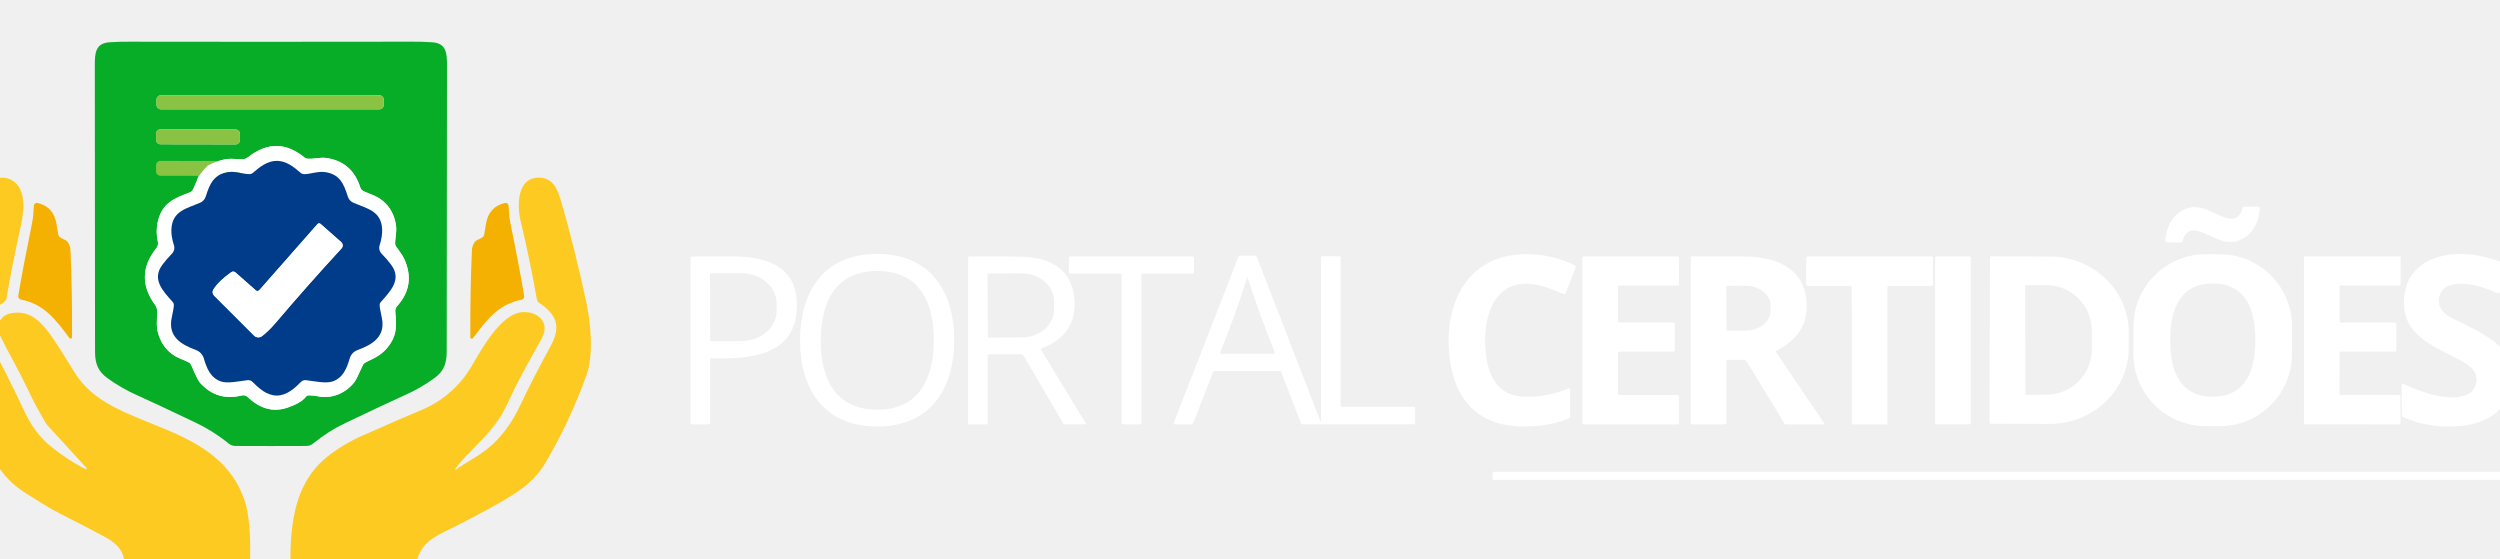
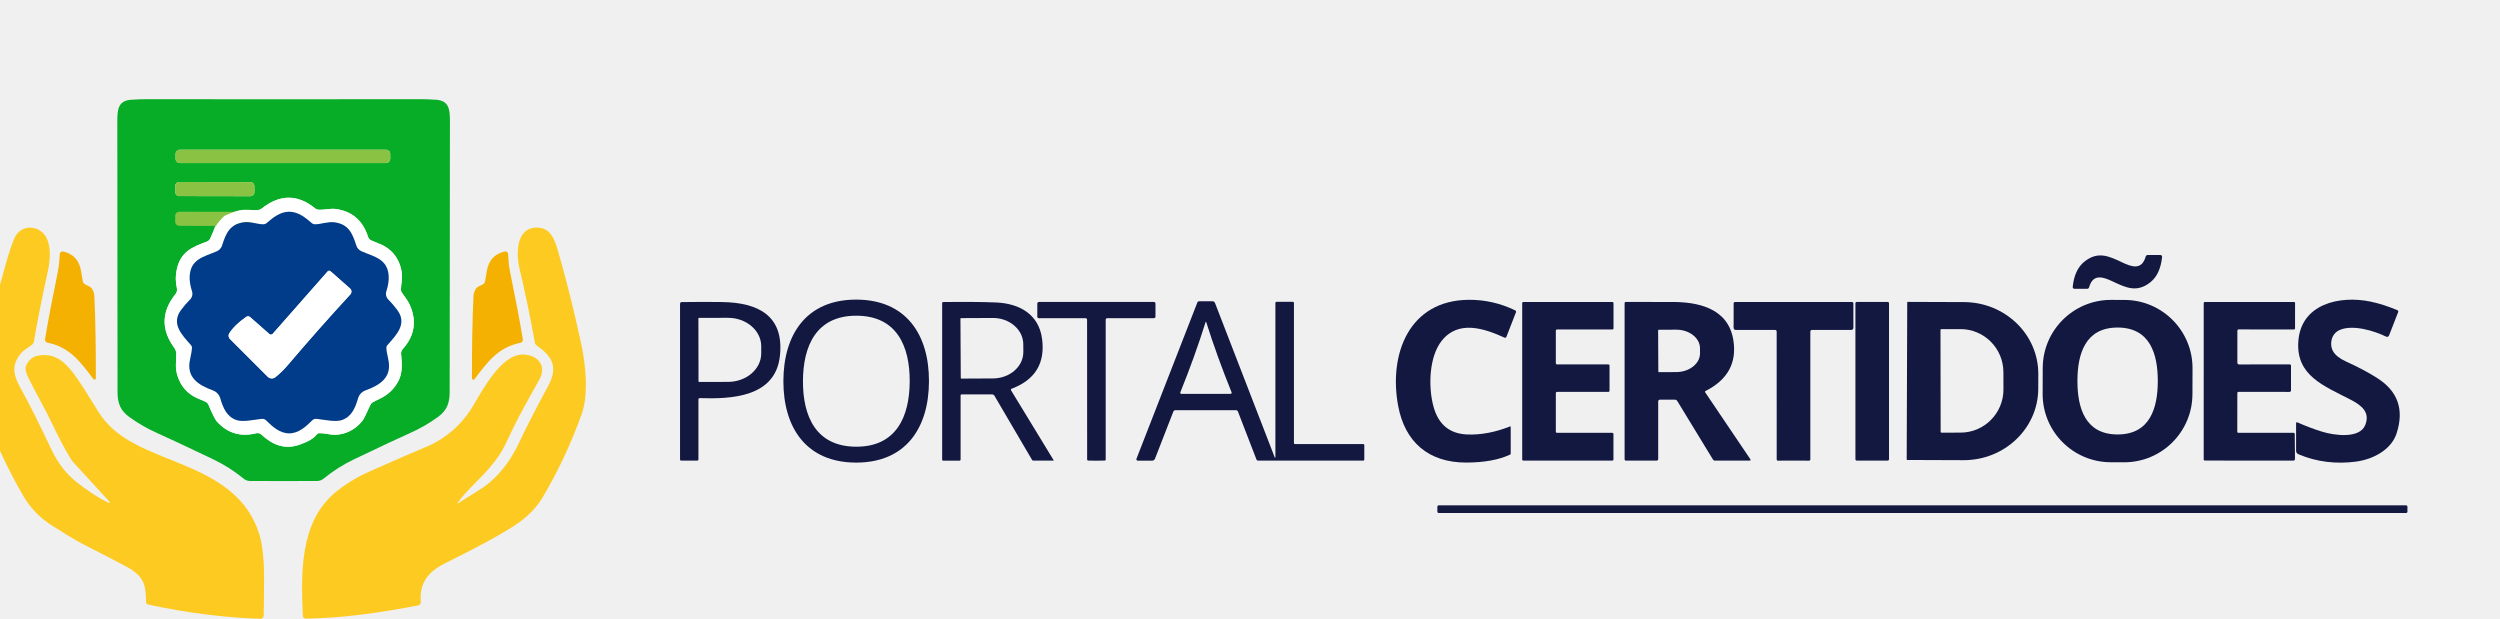
- <svg xmlns="http://www.w3.org/2000/svg" id="Camada_4" data-name="Camada 4" viewBox="120 355 1700 380">
-   <path d="M304.21,383.42c58.92,0,90.92-.02,96.03-.08,4.34-.04,8.87.09,13.62.41,9.45.6,10.09,7.04,10.09,15.19-.02,71.71-.09,136.79-.19,195.24-.02,8.28-2.16,13.41-8.41,17.96-6.29,4.58-13.05,8.47-20.25,11.66-7.06,3.14-20.4,9.37-39.99,18.73-7.96,3.79-15.36,8.49-22.18,14.07-1.28,1.05-2.87,1.63-4.53,1.65-3.1.04-11.16.06-24.21.06s-21.11-.02-24.21-.06c-1.65-.02-3.25-.6-4.53-1.65-6.82-5.6-14.22-10.27-22.18-14.07-19.59-9.35-32.93-15.61-39.99-18.74-7.19-3.19-13.94-7.08-20.25-11.66-6.25-4.55-8.4-9.67-8.41-17.96-.09-58.45-.15-123.53-.15-195.24,0-8.15.64-14.59,10.09-15.19,4.73-.3,9.28-.45,13.62-.39,5.11.04,37.11.08,96.03.08M380.96,422.8c0-1.67-1.37-3.04-3.04-3.04h-148.45c-1.67,0-3.04,1.37-3.04,3.04v3.49c0,1.67,1.37,3.04,3.04,3.04h148.45c1.67,0,3.04-1.37,3.04-3.04v-3.49M283.16,446.03c0-1.65-1.32-2.96-2.96-2.97l-51.09-.09c-1.64-.01-2.98,1.32-2.97,2.96v4.21c0,1.65,1.31,2.96,2.96,2.97l51.09.09c1.64.01,2.98-1.32,2.97-2.96v-4.21M261.41,467.53c-1.28.84-3.27,2.37-5,4.86-1.56,2.25-2.3,4.4-2.67,5.82-.8,1.82-1.6,3.63-2.4,5.45-.45,1.01-1.28,1.8-2.29,2.18-10.89,4.08-18.89,7.31-21.77,20.02-1,4.45-.98,8.96.06,13.5.34,1.54-.04,3.14-1.01,4.36-10.14,12.62-10.42,25.51-.85,38.65.96,1.3,1.45,2.87,1.41,4.49-.13,6.48-.79,10.12.77,15.23,2.44,8.02,7.4,13.62,14.88,16.75,3.31,1.37,5.26,2.23,5.88,2.59.73.41,1.3,1.07,1.63,1.84,2.84,6.76,4.86,10.8,6.07,12.11,7.63,8.47,17.07,11.29,28.34,8.49,1.35-.32,2.8.04,3.81,1,7.83,7.34,16.62,10.95,27.35,7.25,6.14-2.12,10.24-4.55,12.32-7.31.49-.64,1.24-1.01,2.05-1.01,1.9,0,4.09.24,6.61.73,9.5,1.82,19.08-2.57,24.62-10.07.79-1.07,2.57-4.68,5.33-10.84.38-.85,1-1.56,1.78-2.03.79-.49,2.52-1.37,5.2-2.63,6.09-2.91,10.59-7.31,13.54-13.2,2.87-5.73,2.31-12.57,1.71-18.88-.13-1.33.3-2.67,1.2-3.68,8.62-9.54,10.26-20.23,4.92-32.08-1.31-2.91-4.26-6.48-5.6-8.53-.47-.69-.69-1.52-.66-2.35.09-2.76,1.05-7.64.73-10.93-.96-9.86-6.59-18.01-15.96-21.73-2.65-1.03-4.68-1.88-6.09-2.54-1.13-.51-1.99-1.48-2.37-2.67-3.7-11.63-11.4-18.28-23.1-19.95-3.83-.56-8.47.71-12.25.54-1.01-.04-1.99-.41-2.78-1.05-12.58-10.22-25.37-10.16-38.39.17-.71.56-1.58.92-2.48,1.05-4.21.54-8.77-.85-14.01.43-3.96.98-7.48,2.29-10.56,3.93Z" style="fill: #07ad26;" />
-   <path d="M380.96,426.3c0,1.67-1.37,3.04-3.04,3.04h-148.45c-1.67,0-3.04-1.37-3.04-3.04v-3.49c0-1.67,1.37-3.04,3.04-3.04h148.45c1.67,0,3.04,1.37,3.04,3.04v3.49h0Z" style="fill: #8ac343;" />
-   <path d="M283.15,450.24c0,1.64-1.33,2.97-2.97,2.96l-51.09-.09c-1.64-.01-2.96-1.33-2.96-2.97v-4.21c0-1.64,1.34-2.97,2.98-2.96l51.09.09c1.64.01,2.96,1.33,2.96,2.97v4.21h0Z" style="fill: #8ac343;" />
-   <path d="M283.15,471.66c0,1.64-1.33,2.97-2.97,2.96l-51.09-.09c-1.64-.01-2.96-1.33-2.96-2.97v-4.21c0-1.64,1.34-2.97,2.98-2.96l51.09.09c1.64.01,2.96,1.33,2.96,2.97v4.21h0Z" style="fill: #8ac343;" />
-   <path d="M253.74,478.21c1-3.14,3.55-6.69,7.66-10.69,3.08-1.63,6.59-2.95,10.56-3.93,5.24-1.28,9.8.11,14.01-.43.9-.13,1.77-.49,2.48-1.05,13.02-10.33,25.81-10.39,38.39-.17.79.64,1.77,1.01,2.78,1.05,3.78.17,8.41-1.11,12.25-.54,11.7,1.67,19.4,8.32,23.1,19.95.38,1.18,1.24,2.16,2.37,2.67,1.41.66,3.44,1.5,6.09,2.54,9.37,3.72,15.01,11.87,15.96,21.73.32,3.29-.64,8.17-.73,10.93-.04.83.19,1.65.66,2.35,1.33,2.05,4.28,5.62,5.6,8.53,5.33,11.85,3.7,22.54-4.92,32.08-.9,1.01-1.33,2.35-1.2,3.68.6,6.31,1.16,13.15-1.71,18.88-2.95,5.9-7.46,10.29-13.54,13.2-2.69,1.26-4.41,2.14-5.2,2.63-.79.47-1.41,1.18-1.78,2.03-2.76,6.16-4.55,9.77-5.33,10.84-5.54,7.49-15.12,11.89-24.62,10.07-2.52-.49-4.71-.73-6.61-.73-.81,0-1.56.38-2.05,1.01-2.08,2.76-6.18,5.18-12.32,7.31-10.72,3.7-19.51.09-27.35-7.25-1.01-.96-2.46-1.31-3.81-1-11.27,2.8-20.72-.02-28.34-8.49-1.2-1.31-3.23-5.35-6.07-12.11-.34-.77-.9-1.43-1.63-1.84-.62-.36-2.57-1.22-5.88-2.59-7.48-3.14-12.43-8.73-14.88-16.75-1.56-5.11-.9-8.75-.77-15.23.04-1.62-.45-3.19-1.41-4.49-9.58-13.15-9.3-26.03.85-38.65.98-1.22,1.35-2.82,1.01-4.36-1.03-4.55-1.05-9.05-.06-13.5,2.87-12.72,10.87-15.95,21.77-20.02,1.01-.38,1.84-1.16,2.29-2.18l2.4-5.45M308.21,623.94c6.74,0,12.11-4.88,16.51-9.3.86-.88,2.08-1.3,3.31-1.15,5.88.68,13.41,2.4,17.97.92,7.23-2.39,9.8-8.92,11.81-15.72.77-2.63,2.72-4.73,5.3-5.67,10.44-3.81,19.33-9.32,16.47-22.24-.92-4.19-1.39-6.99-1.41-8.38-.02-.73.24-1.43.73-1.97,6.82-7.68,14.42-15.46,7.14-25.32-1.97-2.69-4.15-5.2-6.5-7.57-1.5-1.5-2.05-3.74-1.39-5.78,1.31-4.11,1.88-7.78,1.71-11.01-.69-12.45-10.31-13.88-19.55-17.9-1.82-.79-3.19-2.33-3.79-4.21-2.8-8.85-5.56-15.27-15.7-16.66-4.64-.64-10.05,1.48-13.97,1.43-.9-.02-1.78-.34-2.48-.94-4.47-3.91-9.75-8.1-16.13-8.1s-11.68,4.19-16.15,8.1c-.69.58-1.56.92-2.48.94-3.93.06-9.33-2.07-13.97-1.43-10.14,1.39-12.9,7.81-15.7,16.66-.6,1.88-1.99,3.42-3.79,4.19-9.24,4.02-18.86,5.45-19.55,17.9-.19,3.23.39,6.91,1.71,11.01.66,2.05.11,4.28-1.39,5.78-2.37,2.37-4.53,4.9-6.52,7.57-7.29,9.86.32,17.64,7.14,25.32.49.54.75,1.26.73,1.97-.02,1.39-.49,4.19-1.41,8.38-2.85,12.92,6.03,18.43,16.47,22.24,2.55.96,4.53,3.06,5.3,5.69,2.01,6.8,4.58,13.34,11.81,15.72,4.56,1.48,12.1-.24,17.97-.92,1.22-.15,2.44.26,3.29,1.15,4.41,4.41,9.77,9.3,16.53,9.3h0Z" style="fill: #fff;" />
-   <path d="M308.23,464.39c6.39,0,11.66,4.19,16.13,8.1.69.6,1.58.92,2.48.94,3.93.06,9.33-2.07,13.97-1.43,10.14,1.39,12.9,7.81,15.7,16.66.6,1.88,1.97,3.42,3.79,4.21,9.24,4.02,18.86,5.45,19.55,17.9.17,3.23-.39,6.89-1.71,11.01-.66,2.05-.11,4.28,1.39,5.78,2.35,2.37,4.53,4.88,6.5,7.57,7.29,9.86-.32,17.64-7.14,25.32-.49.54-.75,1.24-.73,1.97.02,1.39.49,4.19,1.41,8.38,2.85,12.92-6.03,18.43-16.47,22.24-2.57.94-4.53,3.04-5.3,5.67-2.01,6.8-4.58,13.34-11.81,15.72-4.56,1.48-12.1-.24-17.97-.92-1.22-.15-2.44.26-3.31,1.15-4.4,4.41-9.77,9.3-16.51,9.3s-12.11-4.88-16.53-9.3c-.85-.88-2.07-1.3-3.29-1.15-5.88.68-13.41,2.4-17.97.92-7.23-2.39-9.8-8.92-11.81-15.72-.77-2.63-2.74-4.73-5.3-5.69-10.44-3.81-19.33-9.32-16.47-22.24.92-4.19,1.39-6.99,1.41-8.38.02-.71-.24-1.43-.73-1.97-6.82-7.68-14.42-15.46-7.14-25.32,1.99-2.67,4.15-5.2,6.52-7.57,1.5-1.5,2.05-3.74,1.39-5.78-1.31-4.09-1.9-7.78-1.71-11.01.69-12.45,10.31-13.88,19.55-17.9,1.8-.77,3.19-2.31,3.79-4.19,2.8-8.85,5.56-15.27,15.7-16.66,4.64-.64,10.05,1.48,13.97,1.43.92-.02,1.78-.36,2.48-.94,4.47-3.91,9.75-8.1,16.15-8.1M337.95,507.23c-.6-.53-1.52-.47-2.05.13l-39.56,44.93c-.62.71-1.71.79-2.4.17l-13.86-12.21c-.79-.7-1.95-.77-2.82-.17-5.56,3.89-9.62,7.81-12.17,11.8-.83,1.3-.66,3.01.43,4.09l27.25,27.23c1.45,1.45,3.76,1.6,5.39.36,2.97-2.27,6.03-5.24,9.18-8.94,14.59-17.17,29.56-34.09,44.91-50.75,1.13-1.22,1.01-3.14-.23-4.23l-14.09-12.42h0Z" style="fill: #013c8a;" />
-   <path d="M178.24,674c.51.24.98-.39.6-.81l-25.92-28.25c-.71-.79-1.35-1.63-1.92-2.55-4.3-7.04-8.62-15.18-12.96-24.36-5.6-11.89-11.87-22.29-17.49-33.85-1.86-3.81-2.54-6.54-2.03-8.13,1.13-3.44,4-6.89,7.79-7.78,11.53-2.65,18.97,2.74,25.94,11.59,3.38,4.3,9.41,13.58,18.11,27.84,13.15,21.56,35.89,28.19,62.19,39.2,24.98,10.48,46.04,23.16,54.28,50.09,2.24,7.33,3.36,20.02,3.31,30.28-.06,14.26-.17,23.59-.3,27.97-.04,1.26-1.11,2.25-2.37,2.22-26.09-.83-53.06-4.24-80.9-10.27-.85-.19-1.47-.94-1.45-1.82.09-12.47-1.73-18.69-13.8-25.28-6.39-3.47-16.51-8.71-30.39-15.76-8-4.06-16.25-9.45-23.46-13.97-8.7-5.47-15.57-12.53-20.59-21.19-11.18-19.23-20.06-38.22-26.61-56.97-6.05-17.32-3.61-35.91.56-56.85,2.93-14.63,7.55-33.04,13.86-55.2,2.01-7.01,3.91-12.57,5.71-16.72,3.1-7.17,11.14-9.64,17.88-5.77,9.52,5.45,8.15,20.59,6.14,29.73-4.3,19.57-7.64,36.4-10.01,50.51-.13.83-.56,1.58-1.2,2.12-2.82,2.39-5.69,3.36-8.4,6.67-6.91,8.51-5,15.74.11,24.91,5.65,10.12,13.05,24.83,22.2,44.16,4.45,9.41,10.29,17.02,17.49,22.84,7.98,6.44,15.85,11.59,23.61,15.42h0Z" style="fill: #fdca21;" />
-   <path d="M429.55,673.92c-.08.11-.06.28.04.38.11.09.26.09.38.02,5.95-4.32,16.42-9.67,23.1-15.44,8.36-7.21,15.36-16.83,20.98-28.85,4.77-10.22,11.63-23.59,20.59-40.14,7.1-13.11,3.68-21.04-8.06-29-.79-.53-1.31-1.35-1.48-2.29-3.4-18.99-7.06-36.68-11.03-53.08-2.39-9.82-3.1-30.2,12.92-29.71,9.58.28,12.4,8.7,14.82,16.98,5.77,19.8,11.36,42.2,16.77,67.2,3.02,13.96,5.33,35.84.24,50.05-7.53,21.02-16.87,40.96-28,59.8-4.41,7.48-10.72,13.99-18.93,19.53-9.79,6.63-26.97,16.02-51.58,28.21-11.72,5.8-18.59,14.12-17.32,27.69.11,1.22-.69,2.33-1.9,2.55-26.84,5.2-53.62,9.11-80.86,9.54-1.16.02-2.12-.88-2.18-2.05-1.37-30.69-2.37-67.63,23.65-89.05,6.74-5.56,15.51-10.95,24.34-14.86,21.24-9.39,34.09-14.97,38.5-16.72,15.61-6.2,27.63-16.36,36.06-30.5,6.57-11.04,19.97-36.49,35.18-36.96,10.56-.32,18.33,7.51,12.66,17.81-7.01,12.66-14.54,25.54-20.64,38.73-3.25,7.02-5.8,11.98-7.68,14.88-4.83,7.42-10.12,13.19-16.98,20.04-6.82,6.84-11.36,11.91-13.6,15.23h0Z" style="fill: #fdca21;" />
-   <path d="M168.62,584.99c-.54.41-1.01.36-1.39-.15-9.22-12.15-16.92-22.99-33.02-26.16-1.18-.23-1.97-1.37-1.78-2.57,2.1-12.7,5.26-29.26,9.43-49.72.75-3.62.86-6.95,1.18-11.51.08-1.26,1.28-2.14,2.5-1.86,7.34,1.71,11.63,6.48,12.87,14.31.69,4.45,1.11,6.91,1.22,7.36.19.66.56,1.22,1.09,1.63,1.78,1.35,4.4,1.56,5.67,3.79.94,1.63,1.45,3.17,1.52,4.62.81,17.86,1.18,37.7,1.09,59.5,0,.32-.13.56-.38.75h0Z" style="fill: #f4b102;" />
-   <path d="M440.2,585.14c-.24-.19-.38-.43-.38-.75-.09-21.84.28-41.72,1.11-59.6.06-1.45.56-3.01,1.52-4.64,1.28-2.23,3.89-2.44,5.67-3.79.54-.41.92-1,1.09-1.63.13-.47.54-2.93,1.24-7.38,1.24-7.83,5.54-12.62,12.88-14.33,1.22-.28,2.42.6,2.5,1.86.32,4.58.43,7.91,1.18,11.53,4.19,20.49,7.33,37.09,9.43,49.81.21,1.2-.6,2.35-1.78,2.57-16.12,3.17-23.83,14.03-33.08,26.2-.39.51-.85.56-1.39.15h0Z" style="fill: #f4b102;" />
-   <path d="M1621.33,514.67c-6.76-3.21-14.31-6.12-17.2,4.17-.17.62-.75,1.05-1.41,1.05h-9.17c-.71,0-1.28-.62-1.2-1.33.85-8.41,3.68-14.52,8.55-18.35,9.52-7.51,17.32-3.98,26.84.54,6.74,3.23,14.29,6.14,17.19-4.15.19-.62.75-1.05,1.41-1.05h9.17c.71,0,1.28.62,1.2,1.33-.85,8.4-3.68,14.52-8.53,18.35-9.52,7.51-17.34,3.96-26.84-.56h0Z" style="fill: #fff;" />
-   <path d="M337.95,507.23l14.09,12.42c1.24,1.09,1.35,3,.23,4.23-15.35,16.66-30.31,33.58-44.91,50.75-3.16,3.7-6.22,6.67-9.18,8.94-1.63,1.24-3.94,1.09-5.39-.36l-27.25-27.23c-1.09-1.09-1.26-2.8-.43-4.09,2.55-3.98,6.61-7.91,12.17-11.8.86-.6,2.03-.53,2.82.17l13.86,12.21c.69.62,1.78.54,2.4-.17l39.56-44.93c.53-.6,1.45-.66,2.05-.13h0Z" style="fill: #fff;" />
-   <path d="M716.59,527.67c35.91.09,52.35,25.28,52.27,58.79-.08,33.51-16.62,58.64-52.55,58.56-35.91-.09-52.35-25.28-52.27-58.79.08-33.51,16.62-58.64,52.55-58.56M678.13,586.29c-.09,25.43,9.35,47.18,38.26,47.29,28.91.09,38.5-21.6,38.6-47.03.09-25.43-9.35-47.2-38.26-47.29-28.91-.11-38.5,21.58-38.6,47.03h0Z" style="fill: #fff;" />
-   <path d="M1187.24,618.97c.23-.09.47.08.47.3v19.36c0,.24-.15.49-.39.6-8.02,3.79-18.5,5.71-31.46,5.77-27.29.07-44.36-14.73-49.21-40.95-6.86-37,7.74-76.03,51.05-76.24,11.59-.06,22.65,2.48,33.21,7.59.54.24.79.88.56,1.45l-6.87,17.66c-.21.53-.81.77-1.33.54-14.82-6.74-33.23-12.83-45.21,2.22-9.18,11.53-9.82,33.23-5.94,47.44,3.51,12.87,11.61,19.55,24.25,20.06,9.84.39,20.13-1.54,30.88-5.8h0Z" style="fill: #fff;" />
-   <path d="M1678.55,595.83c-.1,27.14-22.17,49.06-49.31,48.96l-9.58-.03c-27.14-.1-49.06-22.16-48.96-49.31l.07-18.63c.1-27.14,22.17-49.06,49.31-48.96l9.58.03c27.14.1,49.06,22.16,48.96,49.31l-.06,18.63M1595.75,586.25c0,19.33,5.5,38.48,28.92,38.5,23.4,0,28.94-19.16,28.94-38.48s-5.5-38.5-28.92-38.5-28.92,19.16-28.94,38.48h0Z" style="fill: #fff;" />
-   <path d="M1753.18,616.6c0-.45.47-.75.88-.58,6.37,2.82,12.43,5.09,18.2,6.84,8.1,2.44,26.58,5.3,30.71-4.88,3.74-9.26-2.74-14.26-10.59-18.31-19.21-9.94-39.05-17.22-37.62-41.47,1.62-27.7,30.07-33.73,52.21-29.07,6.2,1.31,12.6,3.38,19.2,6.18.49.21.73.77.53,1.26l-6.59,16.94c-.32.83-1.3,1.2-2.1.81-8.75-4.3-24.49-9.02-33.77-4.64-5.8,2.74-7.31,10.29-4.32,15.36,1.62,2.72,4.7,5.13,9.24,7.19,8.98,4.08,16.55,8.11,22.69,12.08,14.71,9.45,19.25,22.71,13.67,39.74-3.79,11.59-16.58,18.52-28.91,20.21-14.2,1.95-28.66.36-41.83-5.32-.98-.41-1.6-1.35-1.6-2.4v-19.93h0Z" style="fill: #fff;" />
-   <path d="M1018.29,641.13v-111.13c0-.41.34-.75.77-.75h11.78c.43,0,.79.36.79.79v100.86c0,.43.36.79.81.79h49.12c.41,0,.73.32.73.73v10.41c0,.41-.32.73-.71.73h-75.77c-.51,0-.98-.32-1.16-.79l-13.37-34.6c-.21-.53-.69-.88-1.26-.88h-43.78c-.64,0-1.2.39-1.43.98l-13.22,33.96c-.34.83-1.13,1.37-2.03,1.37h-10.41c-.68,0-1.15-.69-.9-1.33l43.88-112.64c.19-.47.62-.77,1.11-.77h9.79c.79,0,1.48.49,1.77,1.22l42.99,111.15c.11.28.53.21.53-.09M968.31,595.54c3.47,0,9.37,0,17.69-.02.56,0,.96-.56.75-1.09-7.01-17.32-13.09-34.18-18.28-50.58-.06-.19-.13-.28-.21-.28-.09,0-.15.09-.23.28-5.15,16.42-11.21,33.28-18.2,50.6-.21.53.19,1.09.75,1.09h17.71Z" style="fill: #fff;" />
-   <path d="M602.12,643.57h-11.7c-.43,0-.79-.36-.79-.79v-112.17c0-.64.51-1.15,1.15-1.16,10.89-.17,20.66-.19,29.32-.04,25.58.43,44.57,9.65,41.45,38.73-3.19,29.9-35.05,31.18-57.74,30.45-.51-.02-.94.41-.94.92v43.29c0,.43-.34.77-.75.77M602.85,541.25l.08,45.27c0,.24.19.43.43.43l20.81-.04c13.22-.02,23.93-9.22,23.91-20.53v-5.15c-.02-11.33-10.76-20.47-23.98-20.45l-20.81.04c-.24,0-.43.19-.43.43h0Z" style="fill: #fff;" />
-   <path d="M858.51,643.55h-14.63c-.32,0-.6-.17-.77-.43l-27.1-46.22c-.36-.62-1.03-1-1.75-1h-21.94c-.38,0-.69.32-.69.7v46.22c0,.43-.34.79-.77.79h-11.76c-.41,0-.75-.34-.75-.75v-112.81c0-.36.28-.64.62-.64,16.3-.19,29.07-.08,38.33.32,16.43.71,30.58,8.26,32.98,26.07,2.37,17.62-4.94,29.62-21.9,36.02-.49.17-.68.75-.41,1.18l30.67,50.32c.06.09-.02.23-.13.23M791.52,541.4l.23,42.75c0,.23.17.39.39.39l22.84-.11c12.11-.08,21.88-8.6,21.82-19.08l-.04-5.6c-.06-10.48-9.92-18.93-22.01-18.86l-22.84.11c-.23,0-.39.19-.39.39h0Z" style="fill: #fff;" />
-   <path d="M889.39,529.36c14.12.02,27.93,0,41.4-.02.64,0,1.15.53,1.15,1.16v9.41c0,.64-.51,1.15-1.15,1.15h-33.62c-.58,0-1.07.49-1.07,1.09v100.69c0,.38-.3.69-.68.73-.43.04-2.44.06-5.99.06s-5.56-.02-6.01-.06c-.38-.04-.68-.36-.68-.73l-.04-100.69c0-.6-.47-1.09-1.07-1.09l-33.62.02c-.64,0-1.15-.51-1.15-1.15v-9.41c0-.64.51-1.16,1.15-1.16,13.47.02,27.27.02,41.38,0h0Z" style="fill: #fff;" />
-   <path d="M1258.86,575.13v18.14c0,.45-.38.83-.83.83h-37c-.45,0-.83.38-.83.83v27.82c0,.45.38.83.83.83h39.82c.45,0,.83.38.83.83v18.35c0,.45-.38.83-.83.83h-64.03c-.45,0-.83-.38-.83-.83v-112.56c0-.45.38-.83.83-.83h64.08c.45,0,.83.38.83.83v18.12c0,.45-.38.83-.83.83h-39.87c-.45,0-.83.38-.83.83v23.52c0,.45.38.83.83.83h37c.45,0,.83.38.83.83h0Z" style="fill: #fff;" />
-   <path d="M1359.83,643.59h-25.13c-.56,0-1.07-.3-1.37-.79l-25.66-42.09c-.38-.64-1.07-1.01-1.82-1.01h-10.71c-.68,0-1.24.56-1.24,1.24v41.55c0,.6-.49,1.09-1.07,1.09h-22.18c-.53,0-.94-.41-.94-.94v-112.51c0-.45.36-.81.81-.81,18.65.08,29.23.09,31.76.06,19.72-.32,42,4.09,45.72,27.38,2.65,16.4-4.04,28.64-20.06,36.72-.34.17-.43.6-.23.9l32.59,48.29c.26.39,0,.92-.47.92M1293.85,549.83l.15,29.6c0,.26.21.47.47.47l12.45-.06c9.49-.06,17.15-6.12,17.09-13.54l-.02-3.64c-.04-7.44-7.74-13.41-17.22-13.35l-12.45.06c-.26,0-.47.21-.47.47h0Z" style="fill: #fff;" />
-   <path d="M1391.31,529.37c27.44,0,41.49,0,42.17.02.51-.02.92.39.94.92l.02,17.64c0,.85-.68,1.54-1.52,1.54h-28.32c-.64,0-1.16.51-1.16,1.15v92.11c0,.47-.38.86-.85.85-4.3-.02-8.06-.02-11.25-.02s-6.97,0-11.27.02c-.45.02-.85-.38-.85-.85l-.02-92.11c0-.64-.51-1.15-1.16-1.15h-28.32c-.83,0-1.52-.68-1.52-1.54l.02-17.64c.02-.51.43-.92.94-.92.68-.02,14.73-.02,42.17-.02h0Z" style="fill: #fff;" />
-   <path d="M1460.09,642.61c0,.53-.41.94-.94.94h-22.31c-.53,0-.94-.41-.94-.94v-112.32c0-.53.41-.94.94-.94h22.31c.53,0,.94.41.94.94v112.32h0Z" style="fill: #fff;" />
-   <path d="M1473.22,529.73c0-.23.19-.43.43-.43l40.44.15c29.64.09,53.59,23.31,53.49,51.84l-.04,10.52c-.09,28.53-24.21,51.56-53.87,51.46l-40.44-.15c-.23,0-.43-.19-.41-.43l.39-112.96M1497.15,549.43l.11,73.51c0,.28.24.51.51.51l13.84-.02c17.09-.04,30.9-13.97,30.88-31.12l-.04-12.4c-.02-17.17-13.88-31.05-30.95-31.01l-13.84.02c-.28,0-.51.23-.51.51h0Z" style="fill: #fff;" />
-   <path d="M1710.87,573.04c0,.71.56,1.3,1.28,1.3l36.49-.04c.49,0,.88.39.88.88v17.86c0,.6-.49,1.07-1.07,1.07l-36.78-.02c-.43,0-.79.36-.79.79l-.04,27.93c0,.41.34.75.75.75h39.8c.43,0,.81.36.83.83l.17,17.99c0,.66-.53,1.2-1.18,1.2l-63.69-.04c-.49,0-.86-.39-.86-.86l.02-112.49c0-.47.38-.83.85-.83l64.24.02c.38,0,.68.3.68.68l-.02,18.26c0,.47-.39.86-.86.86l-39.74-.06c-.51,0-.92.41-.92.92l-.02,22.99h0Z" style="fill: #fff;" />
-   <path d="M1833.35,680.35c0,.53-.41.94-.94.94h-696.56c-.53,0-.94-.41-.94-.94v-3.61c0-.53.41-.94.94-.94h696.56c.53,0,.94.41.94.94v3.61h0Z" style="fill: #fff;" />
+ <svg xmlns="http://www.w3.org/2000/svg" id="Camada_1" data-name="Camada 1" viewBox="100 305 1800 445">
+   <path d="M304.21,376.48c58.92,0,90.92-.02,96.03-.08,4.34-.04,8.87.09,13.62.41,9.45.6,10.09,7.04,10.09,15.19-.02,71.71-.09,136.79-.19,195.24-.02,8.28-2.16,13.41-8.41,17.96-6.29,4.58-13.05,8.47-20.25,11.66-7.06,3.14-20.4,9.37-39.99,18.73-7.96,3.79-15.36,8.49-22.18,14.07-1.28,1.05-2.87,1.63-4.53,1.65-3.1.04-11.16.06-24.21.06s-21.11-.02-24.21-.06c-1.65-.02-3.25-.6-4.53-1.65-6.82-5.6-14.22-10.27-22.18-14.07-19.59-9.35-32.93-15.61-39.99-18.74-7.19-3.19-13.94-7.08-20.25-11.66-6.25-4.55-8.4-9.67-8.41-17.96-.09-58.45-.15-123.53-.15-195.24,0-8.15.64-14.59,10.09-15.19,4.73-.3,9.28-.45,13.62-.39,5.11.04,37.11.08,96.03.08M380.96,415.86c0-1.67-1.37-3.04-3.04-3.04h-148.45c-1.67,0-3.04,1.37-3.04,3.04v3.49c0,1.67,1.37,3.04,3.04,3.04h148.45c1.67,0,3.04-1.37,3.04-3.04v-3.49M283.16,439.09c0-1.65-1.32-2.96-2.96-2.97l-51.09-.09c-1.64-.01-2.98,1.32-2.97,2.96v4.21c0,1.65,1.31,2.96,2.96,2.97l51.09.09c1.64.01,2.98-1.32,2.97-2.96v-4.21M261.41,460.58c-1.28.84-3.27,2.37-5,4.86-1.56,2.25-2.3,4.4-2.67,5.82-.8,1.82-1.6,3.63-2.4,5.45-.45,1.01-1.28,1.8-2.29,2.18-10.89,4.08-18.89,7.31-21.77,20.02-1,4.45-.98,8.96.06,13.5.34,1.54-.04,3.14-1.01,4.36-10.14,12.62-10.42,25.51-.85,38.65.96,1.3,1.45,2.87,1.41,4.49-.13,6.48-.79,10.12.77,15.23,2.44,8.02,7.4,13.62,14.88,16.75,3.31,1.37,5.26,2.23,5.88,2.59.73.41,1.3,1.07,1.63,1.84,2.84,6.76,4.86,10.8,6.07,12.11,7.63,8.47,17.07,11.29,28.34,8.49,1.35-.32,2.8.04,3.81,1,7.83,7.34,16.62,10.95,27.35,7.25,6.14-2.12,10.24-4.55,12.32-7.31.49-.64,1.24-1.01,2.05-1.01,1.9,0,4.09.24,6.61.73,9.5,1.82,19.08-2.57,24.62-10.07.79-1.07,2.57-4.68,5.33-10.84.38-.85,1-1.56,1.78-2.03.79-.49,2.52-1.37,5.2-2.63,6.09-2.91,10.59-7.31,13.54-13.2,2.87-5.73,2.31-12.57,1.71-18.88-.13-1.33.3-2.67,1.2-3.68,8.62-9.54,10.26-20.23,4.92-32.08-1.31-2.91-4.26-6.48-5.6-8.53-.47-.69-.69-1.52-.66-2.35.09-2.76,1.05-7.64.73-10.93-.96-9.86-6.59-18.01-15.96-21.73-2.65-1.03-4.68-1.88-6.09-2.54-1.13-.51-1.99-1.48-2.37-2.67-3.7-11.63-11.4-18.28-23.1-19.95-3.83-.56-8.47.71-12.25.54-1.01-.04-1.99-.41-2.78-1.05-12.58-10.22-25.37-10.16-38.39.17-.71.56-1.58.92-2.48,1.05-4.21.54-8.77-.85-14.01.43-3.96.98-7.48,2.29-10.56,3.93Z" style="fill: #07ad26;" />
+   <path d="M380.96,419.36c0,1.67-1.37,3.04-3.04,3.04h-148.45c-1.67,0-3.04-1.37-3.04-3.04v-3.49c0-1.67,1.37-3.04,3.04-3.04h148.45c1.67,0,3.04,1.37,3.04,3.04v3.49h0Z" style="fill: #8ac343;" />
+   <path d="M283.15,443.3c0,1.64-1.33,2.97-2.97,2.96l-51.09-.09c-1.64-.01-2.96-1.33-2.96-2.97v-4.21c0-1.64,1.34-2.97,2.98-2.96l51.09.09c1.64.01,2.96,1.33,2.96,2.97v4.21h0Z" style="fill: #8ac343;" />
+   <path d="M283.15,464.72c0,1.64-1.33,2.97-2.97,2.96l-51.09-.09c-1.64-.01-2.96-1.33-2.96-2.97v-4.21c0-1.64,1.34-2.97,2.98-2.96l51.09.09c1.64.01,2.96,1.33,2.96,2.97v4.21h0Z" style="fill: #8ac343;" />
+   <path d="M253.74,471.27c1-3.14,3.55-6.69,7.66-10.69,3.08-1.63,6.59-2.95,10.56-3.93,5.24-1.28,9.8.11,14.01-.43.9-.13,1.77-.49,2.48-1.05,13.02-10.33,25.81-10.39,38.39-.17.79.64,1.77,1.01,2.78,1.05,3.78.17,8.41-1.11,12.25-.54,11.7,1.67,19.4,8.32,23.1,19.95.38,1.18,1.24,2.16,2.37,2.67,1.41.66,3.44,1.5,6.09,2.54,9.37,3.72,15.01,11.87,15.96,21.73.32,3.29-.64,8.17-.73,10.93-.04.83.19,1.65.66,2.35,1.33,2.05,4.28,5.62,5.6,8.53,5.33,11.85,3.7,22.54-4.92,32.08-.9,1.01-1.33,2.35-1.2,3.68.6,6.31,1.16,13.15-1.71,18.88-2.95,5.9-7.46,10.29-13.54,13.2-2.69,1.26-4.41,2.14-5.2,2.63-.79.47-1.41,1.18-1.78,2.03-2.76,6.16-4.55,9.77-5.33,10.84-5.54,7.49-15.12,11.89-24.62,10.07-2.52-.49-4.71-.73-6.61-.73-.81,0-1.56.38-2.05,1.01-2.08,2.76-6.18,5.18-12.32,7.31-10.72,3.7-19.51.09-27.35-7.25-1.01-.96-2.46-1.31-3.81-1-11.27,2.8-20.72-.02-28.34-8.49-1.2-1.31-3.23-5.35-6.07-12.11-.34-.77-.9-1.43-1.63-1.84-.62-.36-2.57-1.22-5.88-2.59-7.48-3.14-12.43-8.73-14.88-16.75-1.56-5.11-.9-8.75-.77-15.23.04-1.62-.45-3.19-1.41-4.49-9.58-13.15-9.3-26.03.85-38.65.98-1.22,1.35-2.82,1.01-4.36-1.03-4.55-1.05-9.05-.06-13.5,2.87-12.72,10.87-15.95,21.77-20.02,1.01-.38,1.84-1.16,2.29-2.18l2.4-5.45M308.21,617c6.74,0,12.11-4.88,16.51-9.3.86-.88,2.08-1.3,3.31-1.15,5.88.68,13.41,2.4,17.97.92,7.23-2.39,9.8-8.92,11.81-15.72.77-2.63,2.72-4.73,5.3-5.67,10.44-3.81,19.33-9.32,16.47-22.24-.92-4.19-1.39-6.99-1.41-8.38-.02-.73.24-1.43.73-1.97,6.82-7.68,14.42-15.46,7.14-25.32-1.97-2.69-4.15-5.2-6.5-7.57-1.5-1.5-2.05-3.74-1.39-5.78,1.31-4.11,1.88-7.78,1.71-11.01-.69-12.45-10.31-13.88-19.55-17.9-1.82-.79-3.19-2.33-3.79-4.21-2.8-8.85-5.56-15.27-15.7-16.66-4.64-.64-10.05,1.48-13.97,1.43-.9-.02-1.78-.34-2.48-.94-4.47-3.91-9.75-8.1-16.13-8.1s-11.68,4.19-16.15,8.1c-.69.58-1.56.92-2.48.94-3.93.06-9.33-2.07-13.97-1.43-10.14,1.39-12.9,7.81-15.7,16.66-.6,1.88-1.99,3.42-3.79,4.19-9.24,4.02-18.86,5.45-19.55,17.9-.19,3.23.39,6.91,1.71,11.01.66,2.05.11,4.28-1.39,5.78-2.37,2.37-4.53,4.9-6.52,7.57-7.29,9.86.32,17.64,7.14,25.32.49.54.75,1.26.73,1.97-.02,1.39-.49,4.19-1.41,8.38-2.85,12.92,6.03,18.43,16.47,22.24,2.55.96,4.53,3.06,5.3,5.69,2.01,6.8,4.58,13.34,11.81,15.72,4.56,1.48,12.1-.24,17.97-.92,1.22-.15,2.44.26,3.29,1.15,4.41,4.41,9.77,9.3,16.53,9.3h0Z" style="fill: #fff;" />
+   <path d="M308.23,457.45c6.39,0,11.66,4.19,16.13,8.1.69.6,1.58.92,2.48.94,3.93.06,9.33-2.07,13.97-1.43,10.14,1.39,12.9,7.81,15.7,16.66.6,1.88,1.97,3.42,3.79,4.21,9.24,4.02,18.86,5.45,19.55,17.9.17,3.23-.39,6.89-1.71,11.01-.66,2.05-.11,4.28,1.39,5.78,2.35,2.37,4.53,4.88,6.5,7.57,7.29,9.86-.32,17.64-7.14,25.32-.49.54-.75,1.24-.73,1.97.02,1.39.49,4.19,1.41,8.38,2.85,12.92-6.03,18.43-16.47,22.24-2.57.94-4.53,3.04-5.3,5.67-2.01,6.8-4.58,13.34-11.81,15.72-4.56,1.48-12.1-.24-17.97-.92-1.22-.15-2.44.26-3.31,1.15-4.4,4.41-9.77,9.3-16.51,9.3s-12.11-4.88-16.53-9.3c-.85-.88-2.07-1.3-3.29-1.15-5.88.68-13.41,2.4-17.97.92-7.23-2.39-9.8-8.92-11.81-15.72-.77-2.63-2.74-4.73-5.3-5.69-10.44-3.81-19.33-9.32-16.47-22.24.92-4.19,1.39-6.99,1.41-8.38.02-.71-.24-1.43-.73-1.97-6.82-7.68-14.42-15.46-7.14-25.32,1.99-2.67,4.15-5.2,6.52-7.57,1.5-1.5,2.05-3.74,1.39-5.78-1.31-4.09-1.9-7.78-1.71-11.01.69-12.45,10.31-13.88,19.55-17.9,1.8-.77,3.19-2.31,3.79-4.19,2.8-8.85,5.56-15.27,15.7-16.66,4.64-.64,10.05,1.48,13.97,1.43.92-.02,1.78-.36,2.48-.94,4.47-3.91,9.75-8.1,16.15-8.1M337.95,500.29c-.6-.53-1.52-.47-2.05.13l-39.56,44.93c-.62.71-1.71.79-2.4.17l-13.86-12.21c-.79-.7-1.95-.77-2.82-.17-5.56,3.89-9.62,7.81-12.17,11.8-.83,1.3-.66,3.01.43,4.09l27.25,27.23c1.45,1.45,3.76,1.6,5.39.36,2.97-2.27,6.03-5.24,9.18-8.94,14.59-17.17,29.56-34.09,44.91-50.75,1.13-1.22,1.01-3.14-.23-4.23l-14.09-12.42h0Z" style="fill: #013c8a;" />
+   <path d="M178.24,667.06c.51.24.98-.39.6-.81l-25.92-28.25c-.71-.79-1.35-1.63-1.92-2.55-4.3-7.04-8.62-15.18-12.96-24.36-5.6-11.89-11.87-22.29-17.49-33.85-1.86-3.81-2.54-6.54-2.03-8.13,1.13-3.44,4-6.89,7.79-7.78,11.53-2.65,18.97,2.74,25.94,11.59,3.38,4.3,9.41,13.58,18.11,27.84,13.15,21.56,35.89,28.19,62.19,39.2,24.98,10.48,46.04,23.16,54.28,50.09,2.24,7.33,3.36,20.02,3.31,30.28-.06,14.26-.17,23.59-.3,27.97-.04,1.26-1.11,2.25-2.37,2.22-26.09-.83-53.06-4.24-80.9-10.27-.85-.19-1.47-.94-1.45-1.82.09-12.47-1.73-18.69-13.8-25.28-6.39-3.47-16.51-8.71-30.39-15.76-8-4.06-16.25-9.45-23.46-13.97-8.7-5.47-15.57-12.53-20.59-21.19-11.18-19.23-20.06-38.22-26.61-56.97-6.05-17.32-3.61-35.91.56-56.85,2.93-14.63,7.55-33.04,13.86-55.2,2.01-7.01,3.91-12.57,5.71-16.72,3.1-7.17,11.14-9.64,17.88-5.77,9.52,5.45,8.15,20.59,6.14,29.73-4.3,19.57-7.64,36.4-10.01,50.51-.13.83-.56,1.58-1.2,2.12-2.82,2.39-5.69,3.36-8.4,6.67-6.91,8.51-5,15.74.11,24.91,5.65,10.12,13.05,24.83,22.2,44.16,4.45,9.41,10.29,17.02,17.49,22.84,7.98,6.44,15.85,11.59,23.61,15.42h0Z" style="fill: #fdca21;" />
+   <path d="M429.55,666.98c-.08.11-.06.28.04.38.11.09.26.09.38.02,5.95-4.32,16.42-9.67,23.1-15.44,8.36-7.21,15.36-16.83,20.98-28.85,4.77-10.22,11.63-23.59,20.59-40.14,7.1-13.11,3.68-21.04-8.06-29-.79-.53-1.31-1.35-1.48-2.29-3.4-18.99-7.06-36.68-11.03-53.08-2.39-9.82-3.1-30.2,12.92-29.71,9.58.28,12.4,8.7,14.82,16.98,5.77,19.8,11.36,42.2,16.77,67.2,3.02,13.96,5.33,35.84.24,50.05-7.53,21.02-16.87,40.96-28,59.8-4.41,7.48-10.72,13.99-18.93,19.53-9.79,6.63-26.97,16.02-51.58,28.21-11.72,5.8-18.59,14.12-17.32,27.69.11,1.22-.69,2.33-1.9,2.55-26.84,5.2-53.62,9.11-80.86,9.54-1.16.02-2.12-.88-2.18-2.05-1.37-30.69-2.37-67.63,23.65-89.05,6.74-5.56,15.51-10.95,24.34-14.86,21.24-9.39,34.09-14.97,38.5-16.72,15.61-6.2,27.63-16.36,36.06-30.5,6.57-11.04,19.97-36.49,35.18-36.96,10.56-.32,18.33,7.51,12.66,17.81-7.01,12.66-14.54,25.54-20.64,38.73-3.25,7.02-5.8,11.98-7.68,14.88-4.83,7.42-10.12,13.19-16.98,20.04-6.82,6.84-11.36,11.91-13.6,15.23h0Z" style="fill: #fdca21;" />
+   <path d="M168.62,578.05c-.54.41-1.01.36-1.39-.15-9.22-12.15-16.92-22.99-33.02-26.16-1.18-.23-1.97-1.37-1.78-2.57,2.1-12.7,5.26-29.26,9.43-49.72.75-3.62.86-6.95,1.18-11.51.08-1.26,1.28-2.14,2.5-1.86,7.34,1.71,11.63,6.48,12.87,14.31.69,4.45,1.11,6.91,1.22,7.36.19.66.56,1.22,1.09,1.63,1.78,1.35,4.4,1.56,5.67,3.79.94,1.63,1.45,3.17,1.52,4.62.81,17.86,1.18,37.7,1.09,59.5,0,.32-.13.56-.38.75h0Z" style="fill: #f4b102;" />
+   <path d="M440.2,578.2c-.24-.19-.38-.43-.38-.75-.09-21.84.28-41.72,1.11-59.6.06-1.45.56-3.01,1.52-4.64,1.28-2.23,3.89-2.44,5.67-3.79.54-.41.92-1,1.09-1.63.13-.47.54-2.93,1.24-7.38,1.24-7.83,5.54-12.62,12.88-14.33,1.22-.28,2.42.6,2.5,1.86.32,4.58.43,7.91,1.18,11.53,4.19,20.49,7.33,37.09,9.43,49.81.21,1.2-.6,2.35-1.78,2.57-16.12,3.17-23.83,14.03-33.08,26.2-.39.51-.85.56-1.39.15h0Z" style="fill: #f4b102;" />
+   <path d="M1621.33,507.73c-6.76-3.21-14.31-6.12-17.2,4.17-.17.62-.75,1.05-1.41,1.05h-9.17c-.71,0-1.28-.62-1.2-1.33.85-8.41,3.68-14.52,8.55-18.35,9.52-7.51,17.32-3.98,26.84.54,6.74,3.23,14.29,6.14,17.19-4.15.19-.62.75-1.05,1.41-1.05h9.17c.71,0,1.28.62,1.2,1.33-.85,8.4-3.68,14.52-8.53,18.35-9.52,7.51-17.34,3.96-26.84-.56h0Z" style="fill: #131841;" />
+   <path d="M337.95,500.29l14.09,12.42c1.24,1.09,1.35,3,.23,4.23-15.35,16.66-30.31,33.58-44.91,50.75-3.16,3.7-6.22,6.67-9.18,8.94-1.63,1.24-3.94,1.09-5.39-.36l-27.25-27.23c-1.09-1.09-1.26-2.8-.43-4.09,2.55-3.98,6.61-7.91,12.17-11.8.86-.6,2.03-.53,2.82.17l13.86,12.21c.69.62,1.78.54,2.4-.17l39.56-44.93c.53-.6,1.45-.66,2.05-.13h0Z" style="fill: #fff;" />
+   <path d="M716.59,520.72c35.91.09,52.35,25.28,52.27,58.79-.08,33.51-16.62,58.64-52.55,58.56-35.91-.09-52.35-25.28-52.27-58.79.08-33.51,16.62-58.64,52.55-58.56M678.13,579.34c-.09,25.43,9.35,47.18,38.26,47.29,28.91.09,38.5-21.6,38.6-47.03.09-25.43-9.35-47.2-38.26-47.29-28.91-.11-38.5,21.58-38.6,47.03h0Z" style="fill: #131841;" />
+   <path d="M1187.24,612.02c.23-.09.47.08.47.3v19.36c0,.24-.15.49-.39.6-8.02,3.79-18.5,5.71-31.46,5.77-27.29.07-44.36-14.73-49.21-40.95-6.86-37,7.74-76.03,51.05-76.24,11.59-.06,22.65,2.48,33.21,7.59.54.24.79.88.56,1.45l-6.87,17.66c-.21.53-.81.77-1.33.54-14.82-6.74-33.23-12.83-45.21,2.22-9.18,11.53-9.82,33.23-5.94,47.44,3.51,12.87,11.61,19.55,24.25,20.06,9.84.39,20.13-1.54,30.88-5.8h0Z" style="fill: #131841;" />
+   <path d="M1678.55,588.89c-.1,27.14-22.17,49.06-49.31,48.96l-9.58-.03c-27.14-.1-49.06-22.16-48.96-49.31l.07-18.63c.1-27.14,22.17-49.06,49.31-48.96l9.58.03c27.14.1,49.06,22.16,48.96,49.31l-.06,18.63M1595.75,579.31c0,19.33,5.5,38.48,28.92,38.5,23.4,0,28.94-19.16,28.94-38.48s-5.5-38.5-28.92-38.5-28.92,19.16-28.94,38.48h0Z" style="fill: #131841;" />
+   <path d="M1753.18,609.66c0-.45.47-.75.88-.58,6.37,2.82,12.43,5.09,18.2,6.84,8.1,2.44,26.58,5.3,30.71-4.88,3.74-9.26-2.74-14.26-10.59-18.31-19.21-9.94-39.05-17.22-37.62-41.47,1.62-27.7,30.07-33.73,52.21-29.07,6.2,1.31,12.6,3.38,19.2,6.18.49.21.73.77.53,1.26l-6.59,16.94c-.32.83-1.3,1.2-2.1.81-8.75-4.3-24.49-9.02-33.77-4.64-5.8,2.74-7.31,10.29-4.32,15.36,1.62,2.72,4.7,5.13,9.24,7.19,8.98,4.08,16.55,8.11,22.69,12.08,14.71,9.45,19.25,22.71,13.67,39.74-3.79,11.59-16.58,18.52-28.91,20.21-14.2,1.95-28.66.36-41.83-5.32-.98-.41-1.6-1.35-1.6-2.4v-19.93h0Z" style="fill: #131841;" />
+   <path d="M1018.29,634.19v-111.13c0-.41.34-.75.77-.75h11.78c.43,0,.79.36.79.79v100.86c0,.43.36.79.81.79h49.12c.41,0,.73.32.73.73v10.41c0,.41-.32.73-.71.73h-75.77c-.51,0-.98-.32-1.16-.79l-13.37-34.6c-.21-.53-.69-.88-1.26-.88h-43.78c-.64,0-1.2.39-1.43.98l-13.22,33.96c-.34.83-1.13,1.37-2.03,1.37h-10.41c-.68,0-1.15-.69-.9-1.33l43.88-112.64c.19-.47.62-.77,1.11-.77h9.79c.79,0,1.48.49,1.77,1.22l42.99,111.15c.11.28.53.21.53-.09M968.31,588.6c3.47,0,9.37,0,17.69-.02.56,0,.96-.56.75-1.09-7.01-17.32-13.09-34.18-18.28-50.58-.06-.19-.13-.28-.21-.28-.09,0-.15.09-.23.28-5.15,16.42-11.21,33.28-18.2,50.6-.21.53.19,1.09.75,1.09h17.71Z" style="fill: #131841;" />
+   <path d="M602.12,636.63h-11.7c-.43,0-.79-.36-.79-.79v-112.17c0-.64.51-1.15,1.15-1.16,10.89-.17,20.66-.19,29.32-.04,25.58.43,44.57,9.65,41.45,38.73-3.19,29.9-35.05,31.18-57.74,30.45-.51-.02-.94.41-.94.92v43.29c0,.43-.34.77-.75.77M602.85,534.3l.08,45.27c0,.24.19.43.43.43l20.81-.04c13.22-.02,23.93-9.22,23.91-20.53v-5.15c-.02-11.33-10.76-20.47-23.98-20.45l-20.81.04c-.24,0-.43.19-.43.43h0Z" style="fill: #131841;" />
+   <path d="M858.51,636.61h-14.63c-.32,0-.6-.17-.77-.43l-27.1-46.22c-.36-.62-1.03-1-1.75-1h-21.94c-.38,0-.69.32-.69.7v46.22c0,.43-.34.79-.77.79h-11.76c-.41,0-.75-.34-.75-.75v-112.81c0-.36.28-.64.62-.64,16.3-.19,29.07-.08,38.33.32,16.43.71,30.58,8.26,32.98,26.07,2.37,17.62-4.94,29.62-21.9,36.02-.49.17-.68.75-.41,1.18l30.67,50.32c.06.09-.02.23-.13.23M791.52,534.45l.23,42.75c0,.23.17.39.39.39l22.84-.11c12.11-.08,21.88-8.6,21.82-19.08l-.04-5.6c-.06-10.48-9.92-18.93-22.01-18.86l-22.84.11c-.23,0-.39.19-.39.39h0Z" style="fill: #131841;" />
+   <path d="M889.39,522.41c14.12.02,27.93,0,41.4-.02.64,0,1.15.53,1.15,1.16v9.41c0,.64-.51,1.15-1.15,1.15h-33.62c-.58,0-1.07.49-1.07,1.09v100.69c0,.38-.3.69-.68.73-.43.04-2.44.06-5.99.06s-5.56-.02-6.01-.06c-.38-.04-.68-.36-.68-.73l-.04-100.69c0-.6-.47-1.09-1.07-1.09l-33.62.02c-.64,0-1.15-.51-1.15-1.15v-9.41c0-.64.51-1.16,1.15-1.16,13.47.02,27.27.02,41.38,0h0Z" style="fill: #131841;" />
+   <path d="M1258.86,568.19v18.14c0,.45-.38.83-.83.83h-37c-.45,0-.83.38-.83.83v27.82c0,.45.38.83.83.83h39.82c.45,0,.83.38.83.83v18.35c0,.45-.38.83-.83.83h-64.03c-.45,0-.83-.38-.83-.83v-112.56c0-.45.38-.83.83-.83h64.08c.45,0,.83.38.83.83v18.12c0,.45-.38.83-.83.83h-39.87c-.45,0-.83.38-.83.83v23.52c0,.45.38.83.83.83h37c.45,0,.83.38.83.83h0Z" style="fill: #131841;" />
+   <path d="M1359.83,636.65h-25.13c-.56,0-1.07-.3-1.37-.79l-25.66-42.09c-.38-.64-1.07-1.01-1.82-1.01h-10.71c-.68,0-1.24.56-1.24,1.24v41.55c0,.6-.49,1.09-1.07,1.09h-22.18c-.53,0-.94-.41-.94-.94v-112.51c0-.45.36-.81.81-.81,18.65.08,29.23.09,31.76.06,19.72-.32,42,4.09,45.72,27.38,2.65,16.4-4.04,28.64-20.06,36.72-.34.17-.43.6-.23.9l32.59,48.29c.26.39,0,.92-.47.92M1293.85,542.89l.15,29.6c0,.26.21.47.47.47l12.45-.06c9.49-.06,17.15-6.12,17.09-13.54l-.02-3.64c-.04-7.44-7.74-13.41-17.22-13.35l-12.45.06c-.26,0-.47.21-.47.47h0Z" style="fill: #131841;" />
+   <path d="M1391.31,522.43c27.44,0,41.49,0,42.17.02.51-.02.92.39.94.92l.02,17.64c0,.85-.68,1.54-1.52,1.54h-28.32c-.64,0-1.16.51-1.16,1.15v92.11c0,.47-.38.86-.85.85-4.3-.02-8.06-.02-11.25-.02s-6.97,0-11.27.02c-.45.02-.85-.38-.85-.85l-.02-92.11c0-.64-.51-1.15-1.16-1.15h-28.32c-.83,0-1.52-.68-1.52-1.54l.02-17.64c.02-.51.43-.92.94-.92.68-.02,14.73-.02,42.17-.02h0Z" style="fill: #131841;" />
+   <path d="M1460.09,635.67c0,.53-.41.94-.94.94h-22.31c-.53,0-.94-.41-.94-.94v-112.32c0-.53.41-.94.94-.94h22.31c.53,0,.94.41.94.94v112.32h0Z" style="fill: #131841;" />
+   <path d="M1473.22,522.79c0-.23.19-.43.43-.43l40.44.15c29.64.09,53.59,23.31,53.49,51.84l-.04,10.52c-.09,28.53-24.21,51.56-53.87,51.46l-40.44-.15c-.23,0-.43-.19-.41-.43l.39-112.96M1497.15,542.49l.11,73.51c0,.28.24.51.51.51l13.84-.02c17.09-.04,30.9-13.97,30.88-31.12l-.04-12.4c-.02-17.17-13.88-31.05-30.95-31.01l-13.84.02c-.28,0-.51.23-.51.51h0Z" style="fill: #131841;" />
+   <path d="M1710.87,566.1c0,.71.56,1.3,1.28,1.3l36.49-.04c.49,0,.88.39.88.88v17.86c0,.6-.49,1.07-1.07,1.07l-36.78-.02c-.43,0-.79.36-.79.79l-.04,27.93c0,.41.34.75.75.75h39.8c.43,0,.81.36.83.83l.17,17.99c0,.66-.53,1.2-1.18,1.2l-63.69-.04c-.49,0-.86-.39-.86-.86l.02-112.49c0-.47.38-.83.85-.83l64.24.02c.38,0,.68.3.68.68l-.02,18.26c0,.47-.39.86-.86.86l-39.74-.06c-.51,0-.92.41-.92.92l-.02,22.99h0Z" style="fill: #131841;" />
+   <path d="M1833.35,673.41c0,.53-.41.94-.94.94h-696.56c-.53,0-.94-.41-.94-.94v-3.61c0-.53.41-.94.94-.94h696.56c.53,0,.94.41.94.94v3.61h0Z" style="fill: #131841;" />
</svg>
